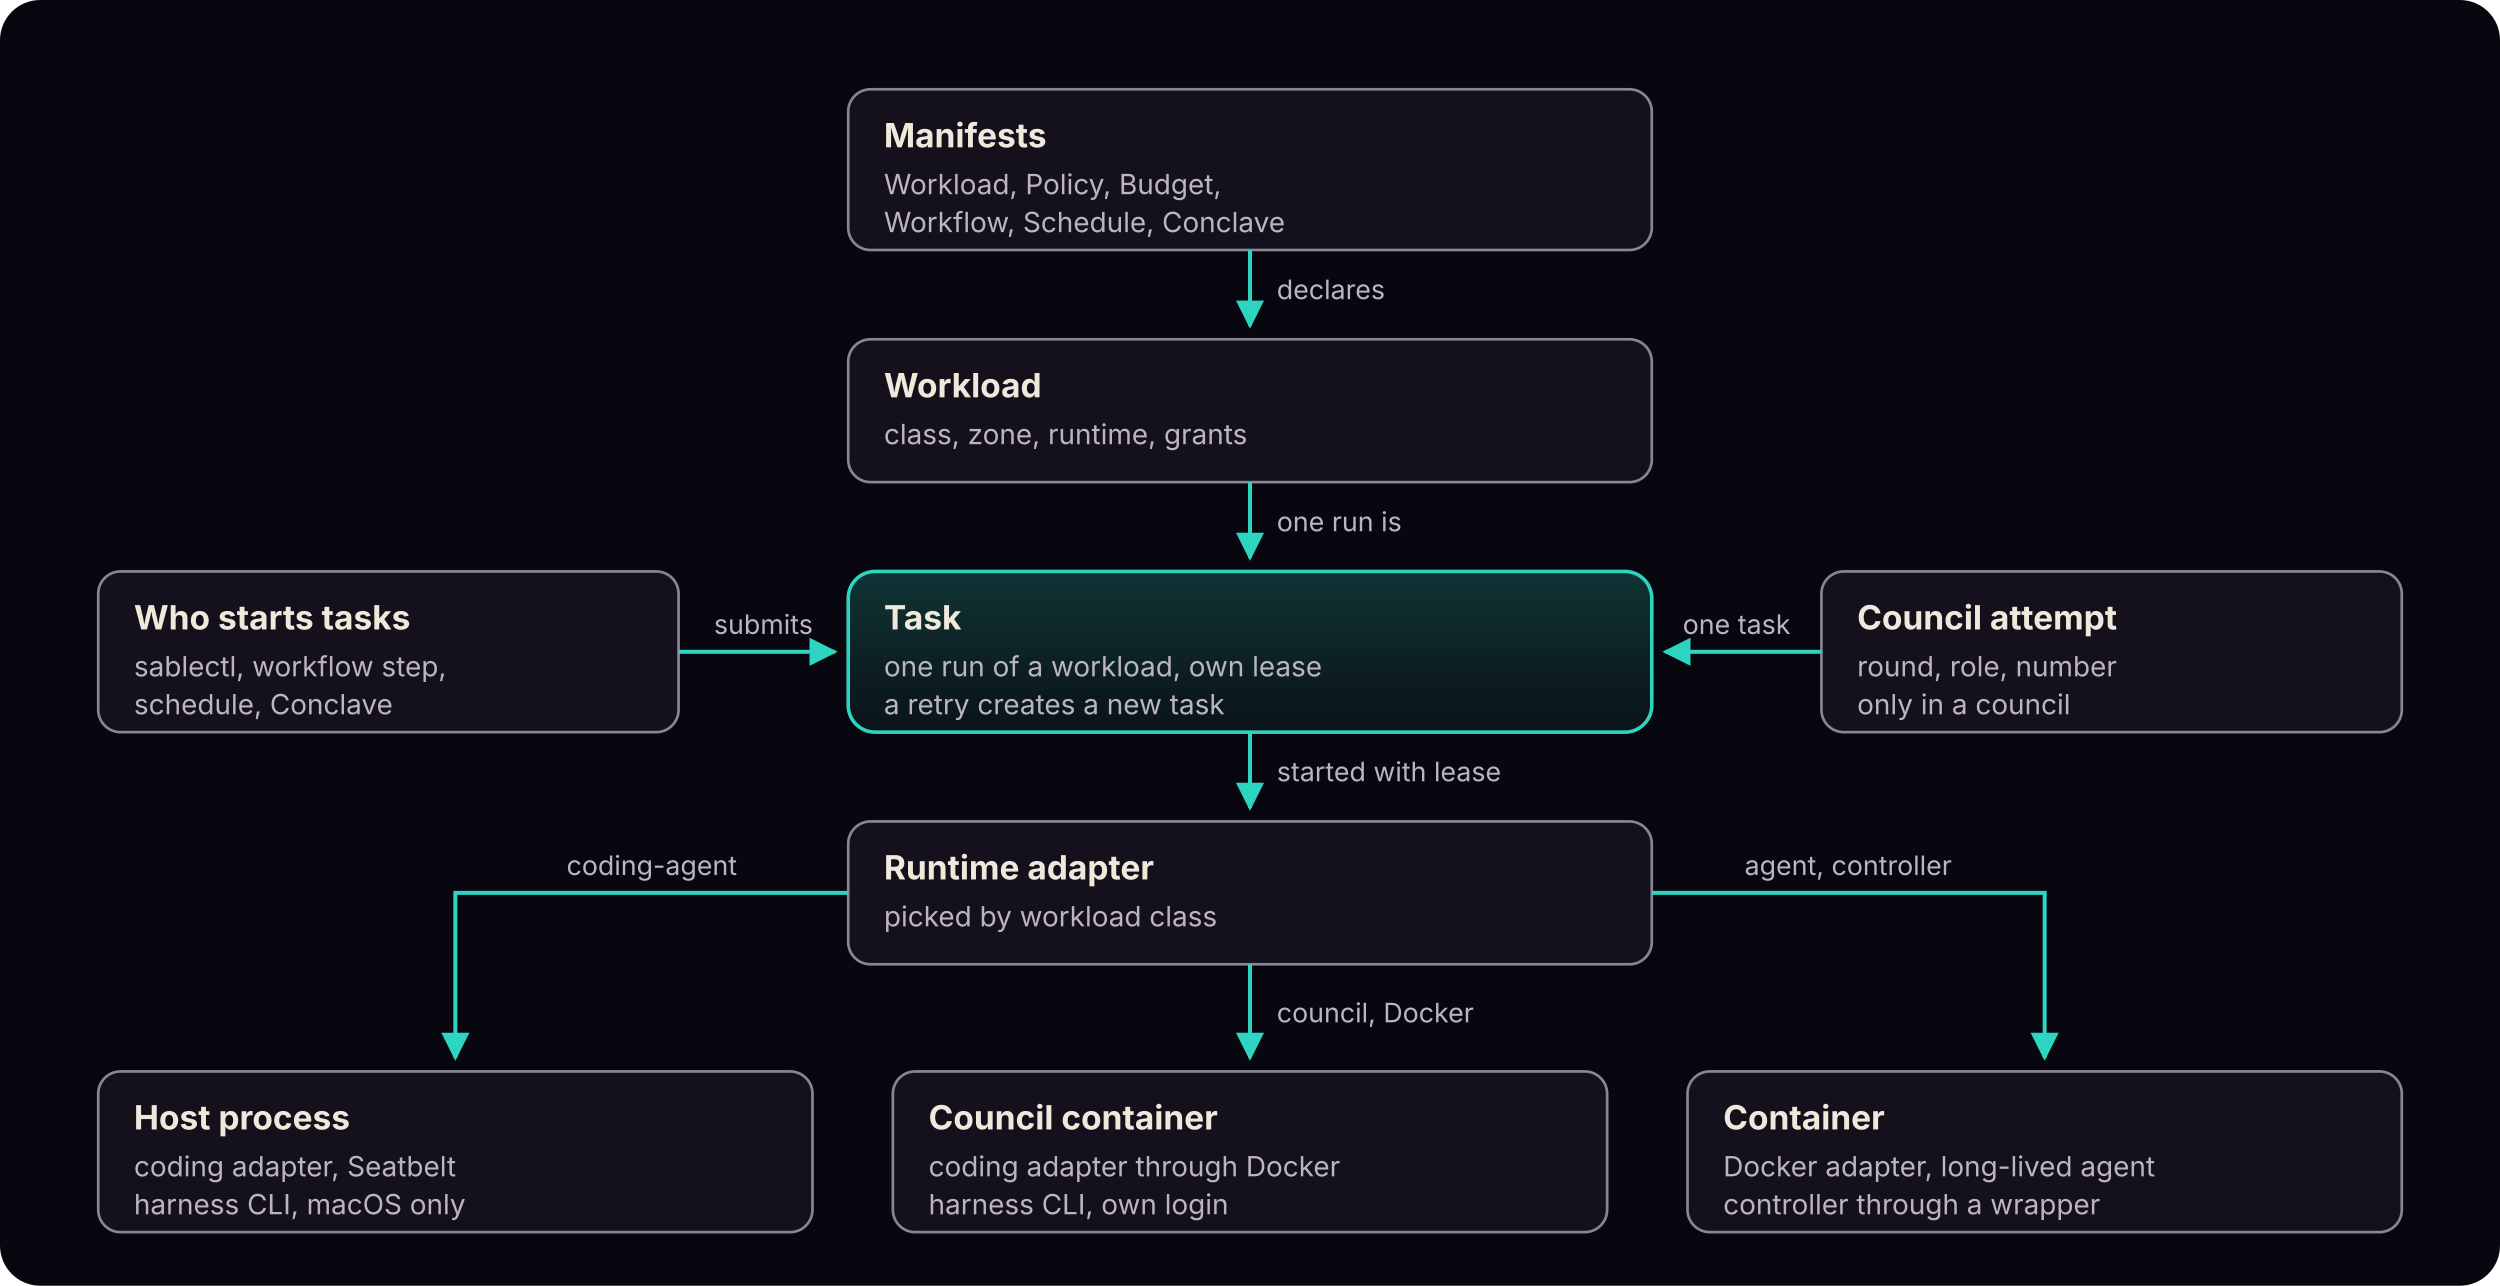
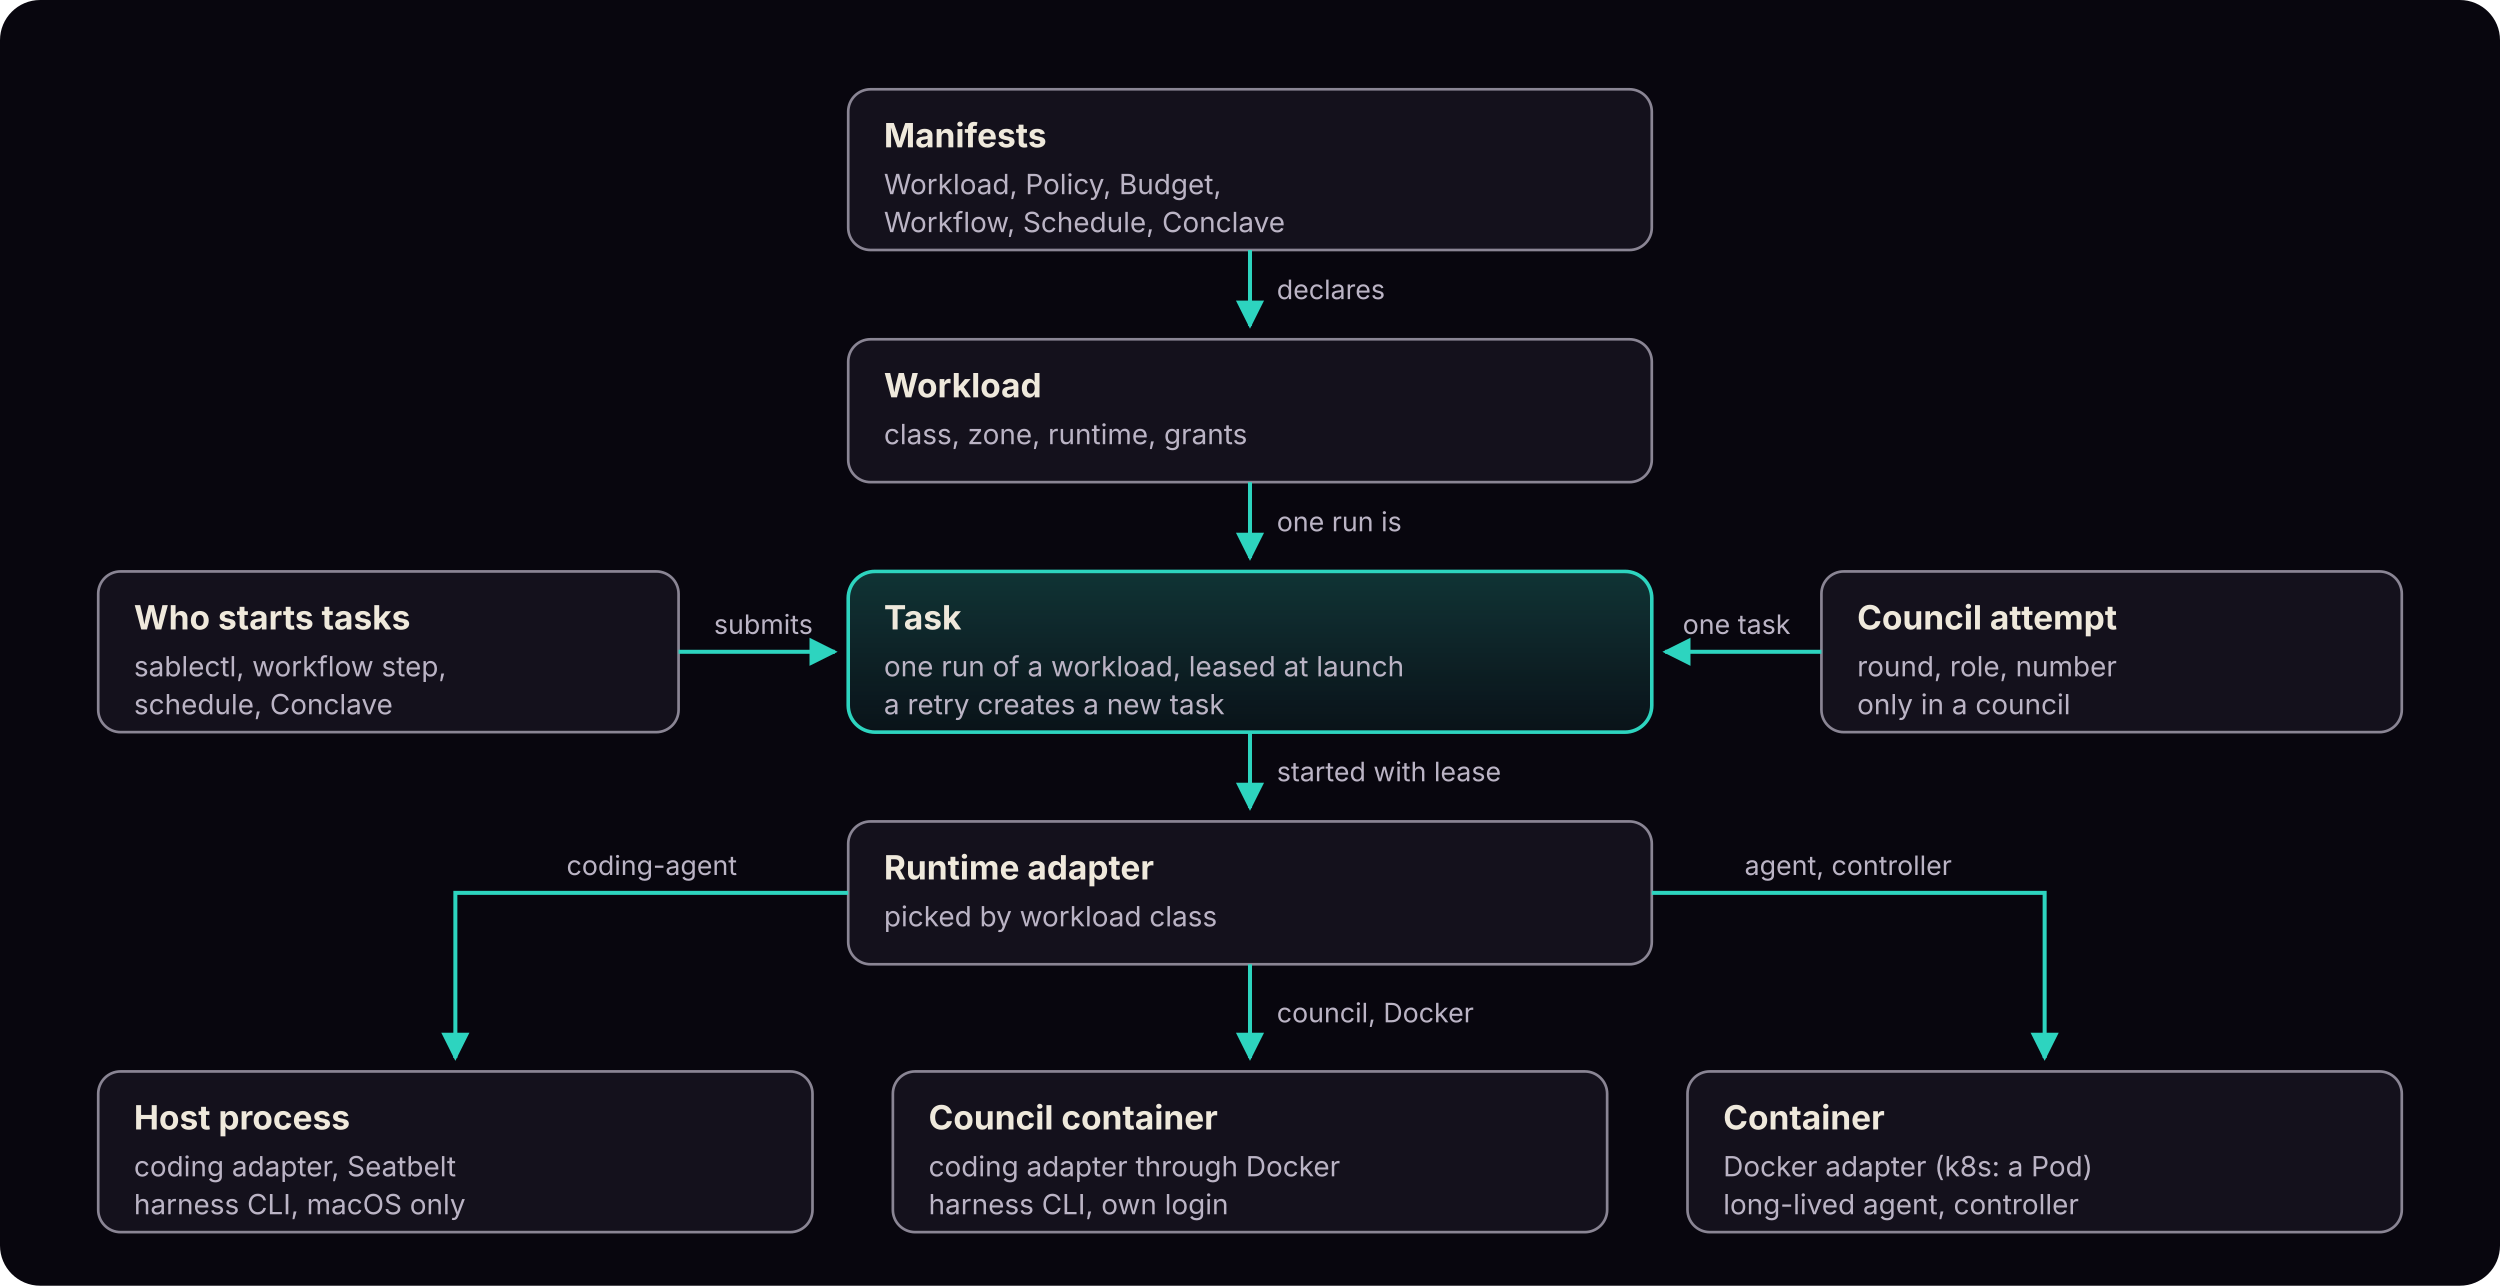
<svg xmlns="http://www.w3.org/2000/svg" viewBox="0 0 1120 576" role="img" aria-labelledby="t d" data-diagram="flow" font-family="system-ui, -apple-system, BlinkMacSystemFont, 'Segoe UI', sans-serif">
  <defs>
    <marker id="a" viewBox="0 0 10 10" refX="9" refY="5" markerWidth="7" markerHeight="7" orient="auto-start-reverse">
      <path d="M0 0 10 5 0 10z" fill="#2dd4bf" />
    </marker>
    <marker id="m" viewBox="0 0 10 10" refX="9" refY="5" markerWidth="7" markerHeight="7" orient="auto-start-reverse">
      <path d="M0 0 10 5 0 10z" fill="#8a8594" />
    </marker>
    <marker id="x" viewBox="0 0 10 10" refX="9" refY="5" markerWidth="7" markerHeight="7" orient="auto-start-reverse">
      <path d="M0 0 10 5 0 10z" fill="#f87171" />
    </marker>
    <linearGradient id="glow" x1="0" y1="0" x2="0" y2="1">
      <stop offset="0" stop-color="#2dd4bf" stop-opacity=".22" />
      <stop offset="1" stop-color="#2dd4bf" stop-opacity=".06" />
    </linearGradient>
    <style>
      .lane{fill:#111422;stroke:#373040}
      .lanet{fill:#8a8594;font-size:13px;font-weight:600;letter-spacing:.14em}
      .box{fill:#14111c;stroke:#8a8594;stroke-width:1.2}
      .key{fill:url(#glow);stroke:#2dd4bf;stroke-width:1.6}
      .ext{fill:#14111c;stroke:#7fd6b4;stroke-width:1.2}
      .plan{fill:#14111c;stroke:#8a8594;stroke-width:1.2;stroke-dasharray:5 4}
      .wait{fill:#14111c;stroke:#f0b86a;stroke-width:1.2}
      .bad{fill:#14111c;stroke:#f87171;stroke-width:1.2}
      .frame{fill:none;stroke:#bbb4c5;stroke-dasharray:5 5;stroke-width:1.2}
      .h{fill:#efe9dc;font-size:15px;font-weight:650}
      .s{fill:#bbb4c5;font-size:12.5px}
      .cap{fill:#8a8594;font-size:12.5px}
      .pn{fill:#8a8594;font-size:12px;font-weight:600;letter-spacing:.06em}
      .n{fill:#2dd4bf;font-size:12px;font-weight:700;letter-spacing:.08em}
      .idt{fill:#bbb4c5;font-size:12px;font-weight:600;letter-spacing:.06em}
      .lbl{fill:#bbb4c5;font-size:12px}
      .no{fill:#f87171;font-size:13px;font-weight:600}
      .f{stroke:#2dd4bf;stroke-width:1.8;fill:none}
      .r{stroke:#8a8594;stroke-width:1.4;fill:none;stroke-dasharray:4 4}
      .deny{stroke:#f87171;stroke-width:1.4;fill:none;stroke-dasharray:4 4}
      .life{stroke:#373040;stroke-width:1.2;fill:none;stroke-dasharray:4 4}
    </style>
  </defs>
  <rect width="1120" height="576" rx="18" fill="#08060e" />
  <rect class="box" x="380" y="40" width="360" height="72" rx="10" />
  <text class="h" x="396" y="66">Manifests</text>
  <text class="s" x="396" y="87">Workload, Policy, Budget,</text>
  <text class="s" x="396" y="104">Workflow, Schedule, Conclave</text>
  <path class="f" d="M560 112V146" marker-end="url(#a)" />
  <text class="lbl" x="572" y="134">declares</text>
  <rect class="box" x="380" y="152" width="360" height="64" rx="10" />
  <text class="h" x="396" y="178">Workload</text>
  <text class="s" x="396" y="199">class, zone, runtime, grants</text>
  <path class="f" d="M560 216V250" marker-end="url(#a)" />
  <text class="lbl" x="572" y="238">one run is</text>
  <rect class="box" x="44" y="256" width="260" height="72" rx="10" />
  <text class="h" x="60" y="282">Who starts tasks</text>
  <text class="s" x="60" y="303">sablectl, workflow step,</text>
  <text class="s" x="60" y="320">schedule, Conclave</text>
  <rect class="key" x="380" y="256" width="360" height="72" rx="12" />
  <text class="h" x="396" y="282">Task</text>
-   <text class="s" x="396" y="303">one run of a workload, own lease</text>
+   <text class="s" x="396" y="303">one run of a workload, leased at launch</text>
  <text class="s" x="396" y="320">a retry creates a new task</text>
  <rect class="box" x="816" y="256" width="260" height="72" rx="10" />
  <text class="h" x="832" y="282">Council attempt</text>
  <text class="s" x="832" y="303">round, role, number</text>
  <text class="s" x="832" y="320">only in a council</text>
  <path class="f" d="M304 292H374" marker-end="url(#a)" />
  <text class="lbl" x="342" y="284" text-anchor="middle">submits</text>
  <path class="f" d="M816 292H746" marker-end="url(#a)" />
  <text class="lbl" x="778" y="284" text-anchor="middle">one task</text>
  <path class="f" d="M560 328V362" marker-end="url(#a)" />
  <text class="lbl" x="572" y="350">started with lease</text>
  <rect class="box" x="380" y="368" width="360" height="64" rx="10" />
  <text class="h" x="396" y="394">Runtime adapter</text>
  <text class="s" x="396" y="415">picked by workload class</text>
  <path class="f" d="M380 400H204V474" marker-end="url(#a)" />
  <text class="lbl" x="292" y="392" text-anchor="middle">coding-agent</text>
  <path class="f" d="M560 432V474" marker-end="url(#a)" />
  <text class="lbl" x="572" y="458">council, Docker</text>
  <path class="f" d="M740 400H916V474" marker-end="url(#a)" />
  <text class="lbl" x="828" y="392" text-anchor="middle">agent, controller</text>
  <rect class="box" x="44" y="480" width="320" height="72" rx="10" />
  <text class="h" x="60" y="506">Host process</text>
  <text class="s" x="60" y="527">coding adapter, Seatbelt</text>
  <text class="s" x="60" y="544">harness CLI, macOS only</text>
  <rect class="box" x="400" y="480" width="320" height="72" rx="10" />
  <text class="h" x="416" y="506">Council container</text>
  <text class="s" x="416" y="527">coding adapter through Docker</text>
  <text class="s" x="416" y="544">harness CLI, own login</text>
  <rect class="box" x="756" y="480" width="320" height="72" rx="10" />
  <text class="h" x="772" y="506">Container</text>
-   <text class="s" x="772" y="527">Docker adapter, long-lived agent</text>
-   <text class="s" x="772" y="544">controller through a wrapper</text>
+   <text class="s" x="772" y="527">Docker adapter (k8s: a Pod)</text>
+   <text class="s" x="772" y="544">long-lived agent, controller</text>
</svg>
